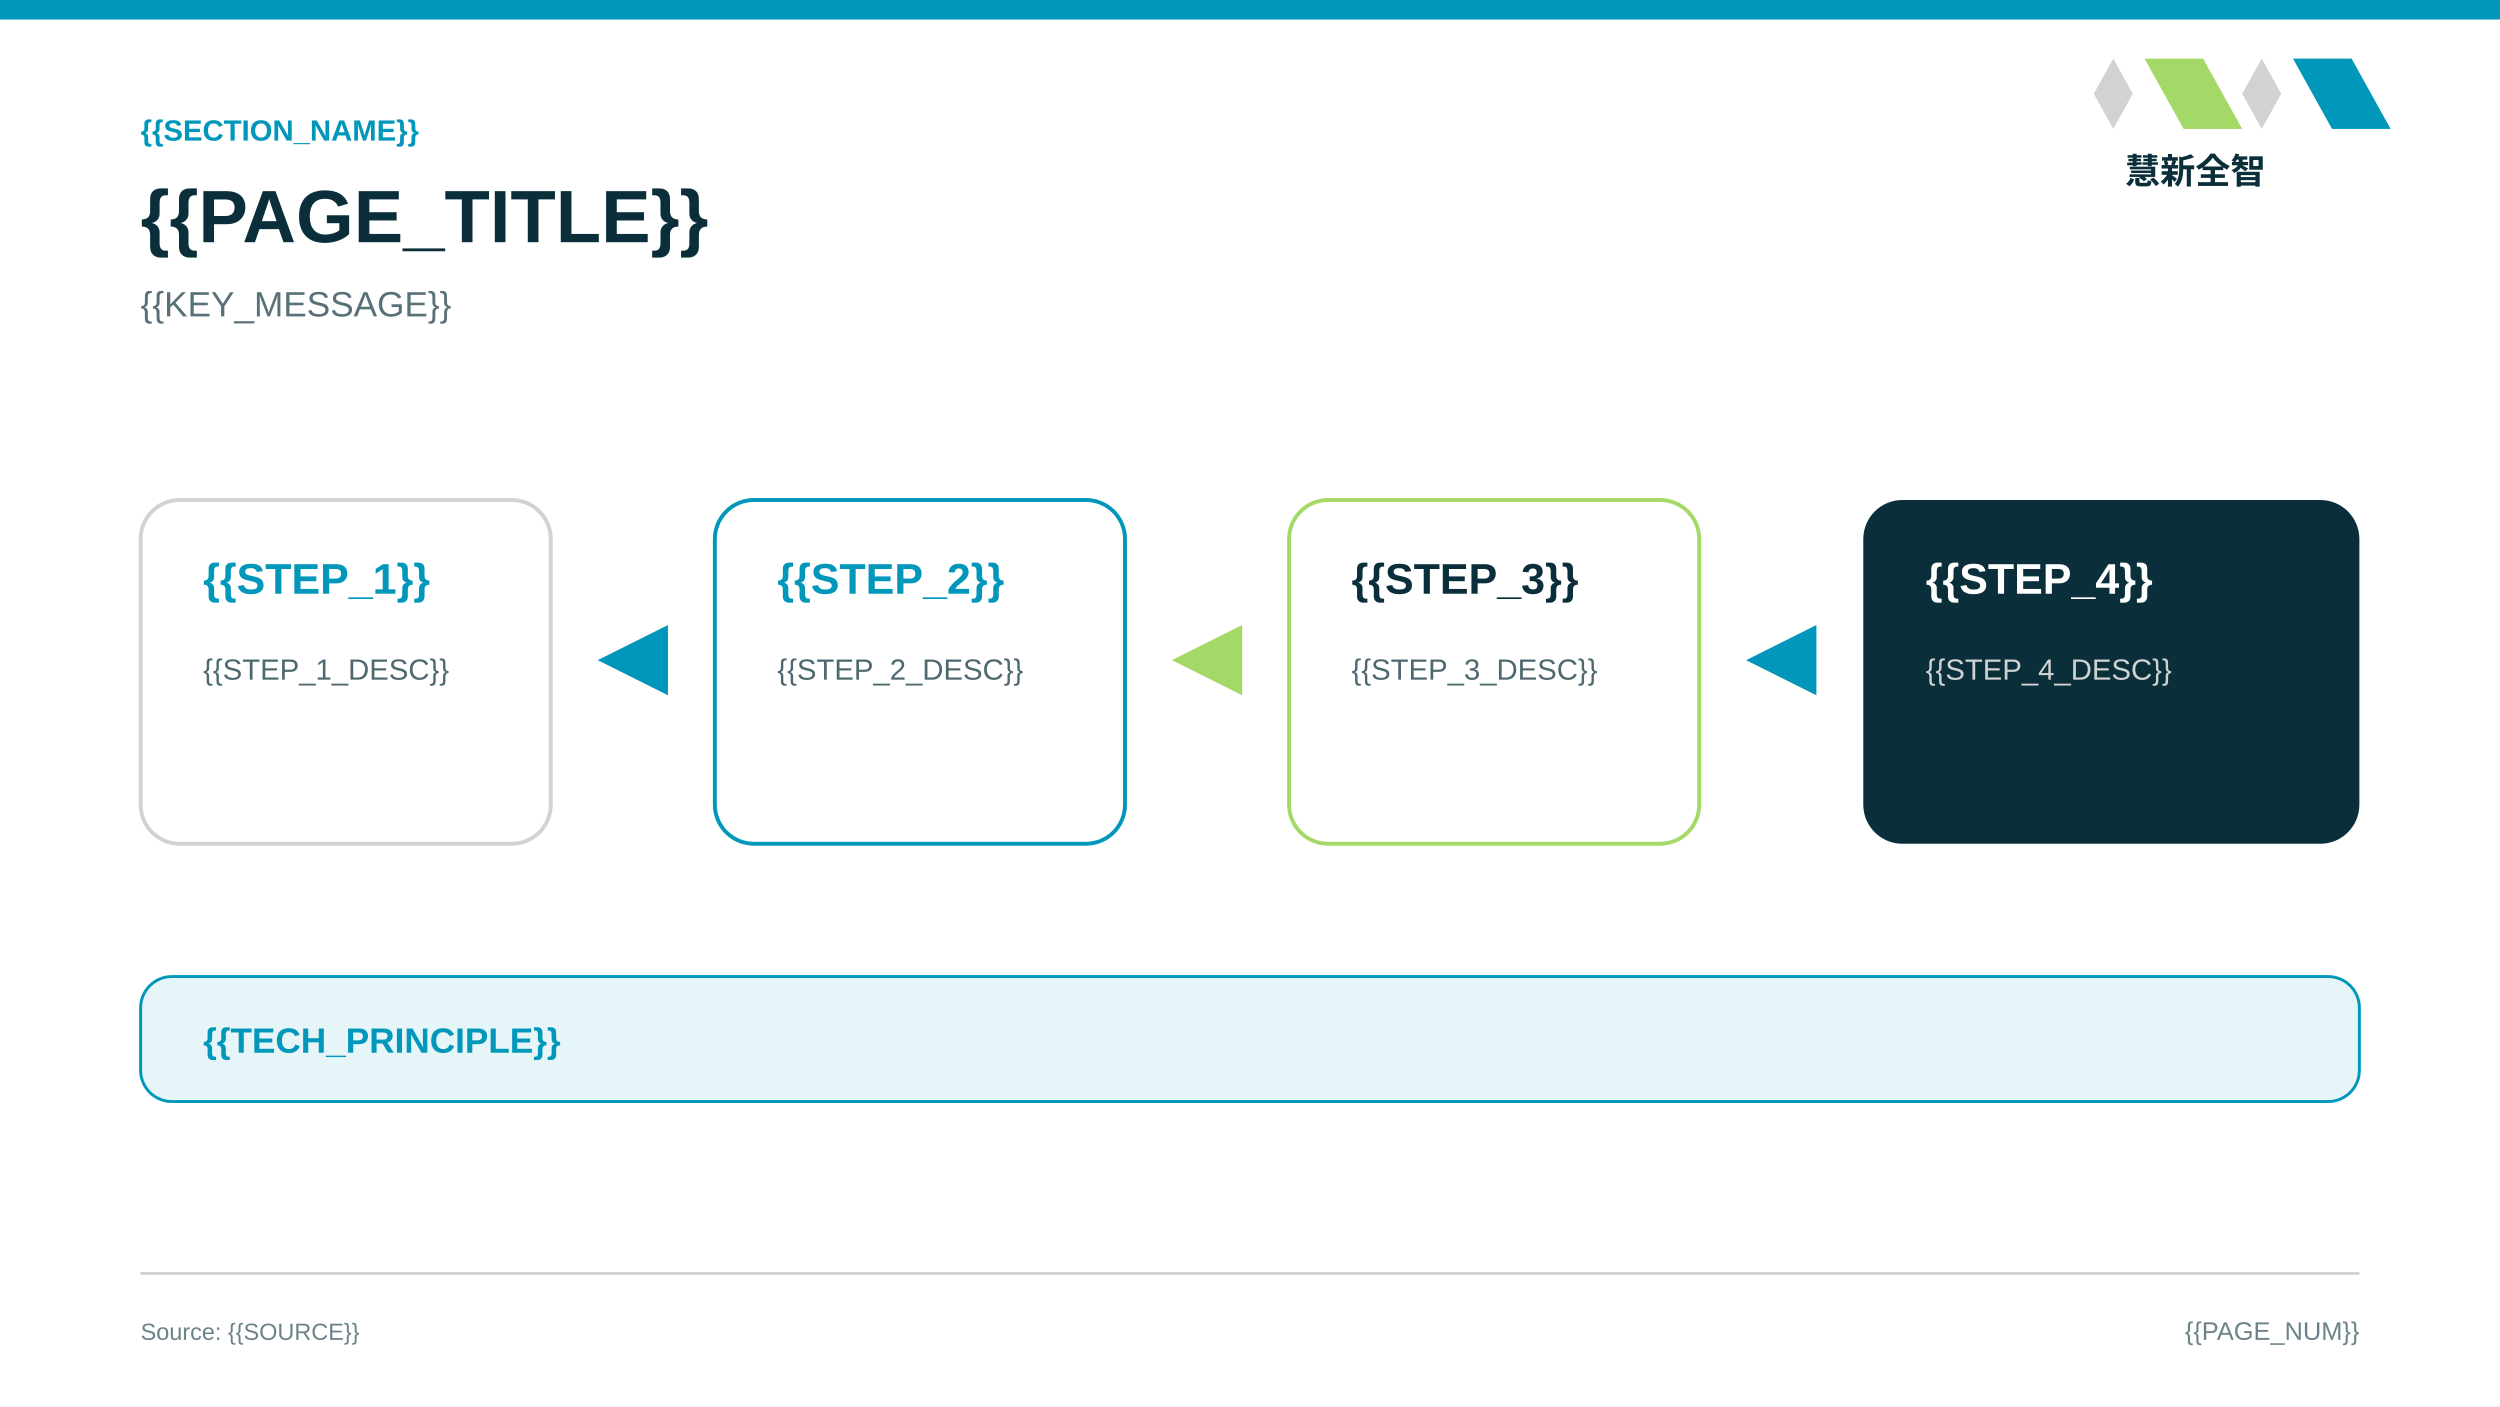
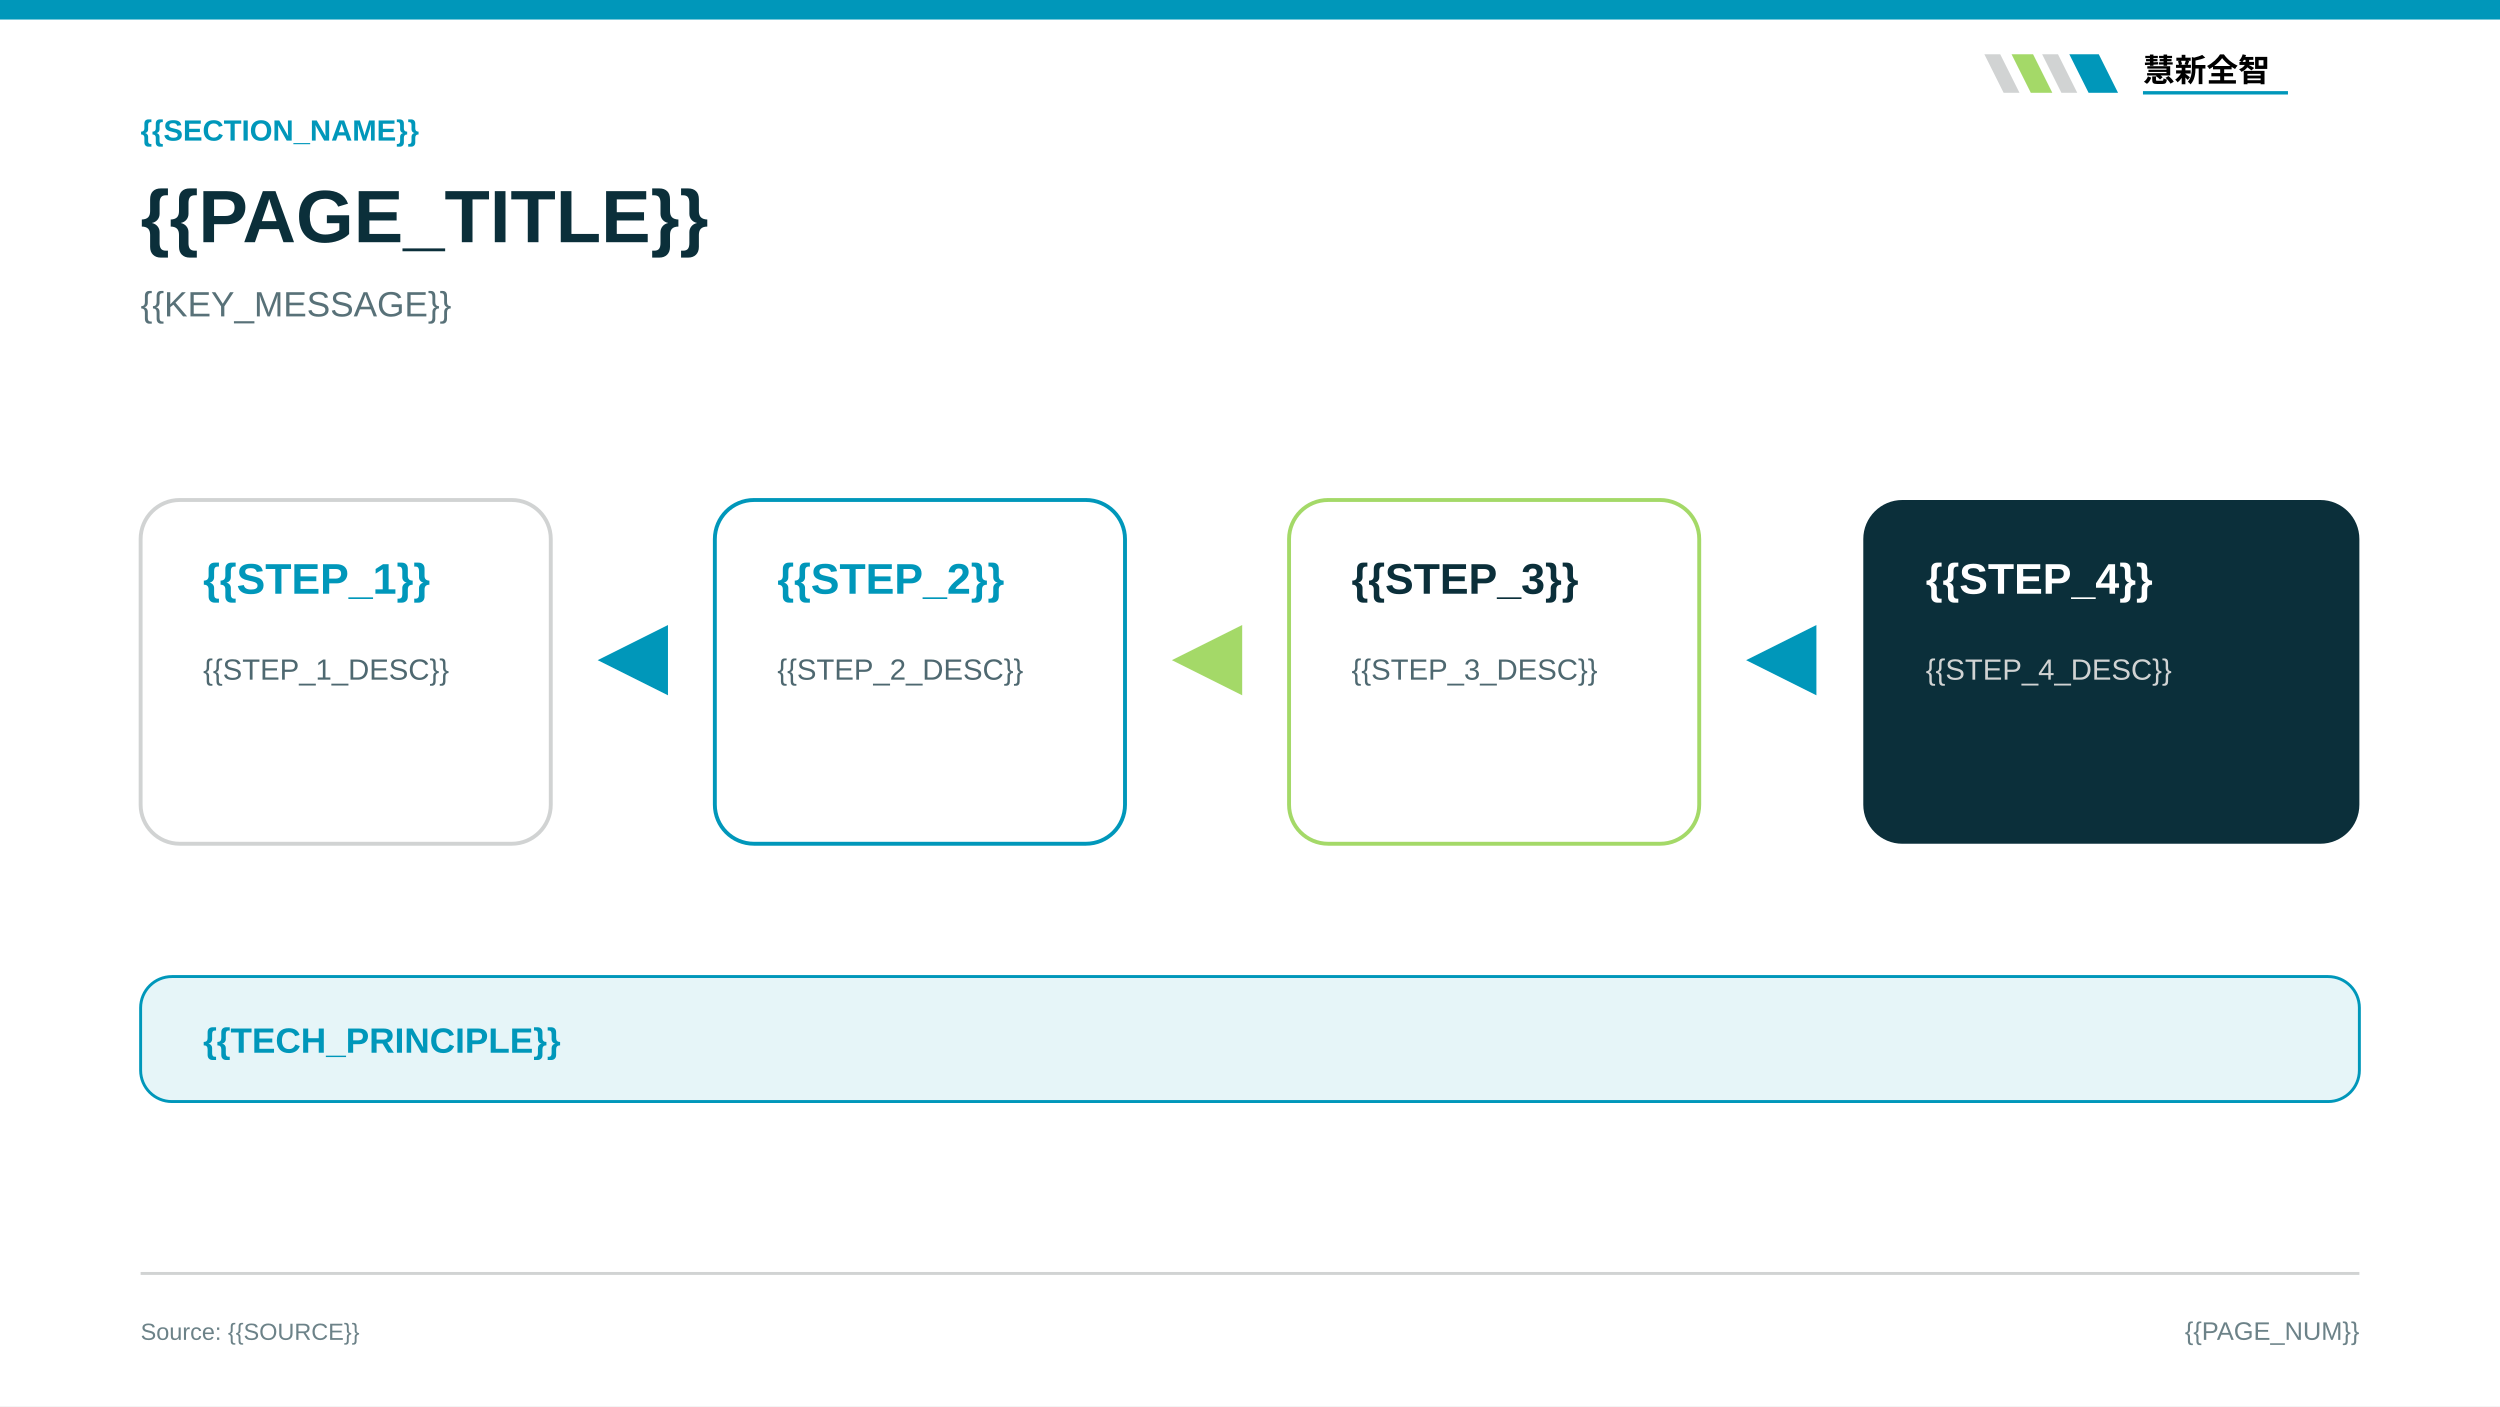
<svg xmlns="http://www.w3.org/2000/svg" viewBox="0 0 1280 720">
  <rect x="0" y="0" width="1280" height="720" fill="#FFFFFF" />
  <rect x="0" y="0" width="1280" height="10" fill="#0097BA" />
  <text x="72" y="72" fill="#0097BA" font-family="Microsoft YaHei, PingFang SC, Arial, sans-serif" font-size="15" font-weight="700">{{SECTION_NAME}}</text>
  <text x="72" y="124" fill="#0B2F3A" font-family="Microsoft YaHei, PingFang SC, Arial, sans-serif" font-size="38" font-weight="700">{{PAGE_TITLE}}</text>
  <text x="72" y="162" fill="#0B2F3A" fill-opacity="0.68" font-family="Microsoft YaHei, PingFang SC, Arial, sans-serif" font-size="18">{{KEY_MESSAGE}}</text>
-   <g id="huixin-mark">
-     <polygon points="1072,48 1082,30 1092,48 1082,66" fill="#D1D3D3" />
-     <polygon points="1098,30 1128,30 1148,66 1118,66" fill="#A4D968" />
-     <polygon points="1148,48 1158,30 1168,48 1158,66" fill="#D1D3D3" />
-     <polygon points="1174,30 1204,30 1224,66 1194,66" fill="#0097BA" />
-     <text x="1088" y="94" fill="#0B2F3A" font-family="Microsoft YaHei, PingFang SC, Arial, sans-serif" font-size="18" font-weight="700">慧新全智</text>
+   <g id="huixin-logo" transform="translate(1016 22) scale(0.58)">
+     <polygon points="0,10 14,10 31,44 17,44" fill="#D1D3D3" />
+     <polygon points="24,10 43,10 60,44 41,44" fill="#A4D968" />
+     <polygon points="51,10 65,10 82,44 68,44" fill="#D1D3D3" />
+     <polygon points="75,10 101,10 118,44 92,44" fill="#0097BA" />
+     <text x="140" y="34" fill="#000000" font-family="Microsoft YaHei, PingFang SC, Arial, sans-serif" font-size="28" font-weight="700">慧新全智</text>
+     <line x1="140" y1="44" x2="268" y2="44" stroke="#0097BA" stroke-width="3" />
  </g>
  <rect x="72" y="256" width="210" height="176" rx="20" fill="#FFFFFF" stroke="#D1D3D3" stroke-width="2" />
  <text x="104" y="304" fill="#0097BA" font-family="Microsoft YaHei, PingFang SC, Arial, sans-serif" font-size="22" font-weight="700">{{STEP_1}}</text>
  <text x="104" y="348" fill="#0B2F3A" fill-opacity="0.72" font-family="Microsoft YaHei, PingFang SC, Arial, sans-serif" font-size="15">{{STEP_1_DESC}}</text>
  <polygon points="306,338 342,320 342,356" fill="#0097BA" />
  <rect x="366" y="256" width="210" height="176" rx="20" fill="#FFFFFF" stroke="#0097BA" stroke-width="2" />
  <text x="398" y="304" fill="#0097BA" font-family="Microsoft YaHei, PingFang SC, Arial, sans-serif" font-size="22" font-weight="700">{{STEP_2}}</text>
  <text x="398" y="348" fill="#0B2F3A" fill-opacity="0.72" font-family="Microsoft YaHei, PingFang SC, Arial, sans-serif" font-size="15">{{STEP_2_DESC}}</text>
  <polygon points="600,338 636,320 636,356" fill="#A4D968" />
  <rect x="660" y="256" width="210" height="176" rx="20" fill="#FFFFFF" stroke="#A4D968" stroke-width="2" />
  <text x="692" y="304" fill="#0B2F3A" font-family="Microsoft YaHei, PingFang SC, Arial, sans-serif" font-size="22" font-weight="700">{{STEP_3}}</text>
  <text x="692" y="348" fill="#0B2F3A" fill-opacity="0.72" font-family="Microsoft YaHei, PingFang SC, Arial, sans-serif" font-size="15">{{STEP_3_DESC}}</text>
  <polygon points="894,338 930,320 930,356" fill="#0097BA" />
  <rect x="954" y="256" width="254" height="176" rx="20" fill="#0B2F3A" />
  <text x="986" y="304" fill="#FFFFFF" font-family="Microsoft YaHei, PingFang SC, Arial, sans-serif" font-size="22" font-weight="700">{{STEP_4}}</text>
  <text x="986" y="348" fill="#D1D3D3" font-family="Microsoft YaHei, PingFang SC, Arial, sans-serif" font-size="15">{{STEP_4_DESC}}</text>
  <rect x="72" y="500" width="1136" height="64" rx="16" fill="#0097BA" fill-opacity="0.10" stroke="#0097BA" stroke-width="1.5" />
  <text x="104" y="539" fill="#0097BA" font-family="Microsoft YaHei, PingFang SC, Arial, sans-serif" font-size="18" font-weight="700">{{TECH_PRINCIPLE}}</text>
  <line x1="72" y1="652" x2="1208" y2="652" stroke="#D1D3D3" stroke-width="1.5" />
  <text x="72" y="686" fill="#0B2F3A" fill-opacity="0.6" font-family="Microsoft YaHei, PingFang SC, Arial, sans-serif" font-size="12">Source: {{SOURCE}}</text>
  <text x="1208" y="686" text-anchor="end" fill="#0B2F3A" fill-opacity="0.6" font-family="Microsoft YaHei, PingFang SC, Arial, sans-serif" font-size="13">{{PAGE_NUM}}</text>
</svg>
